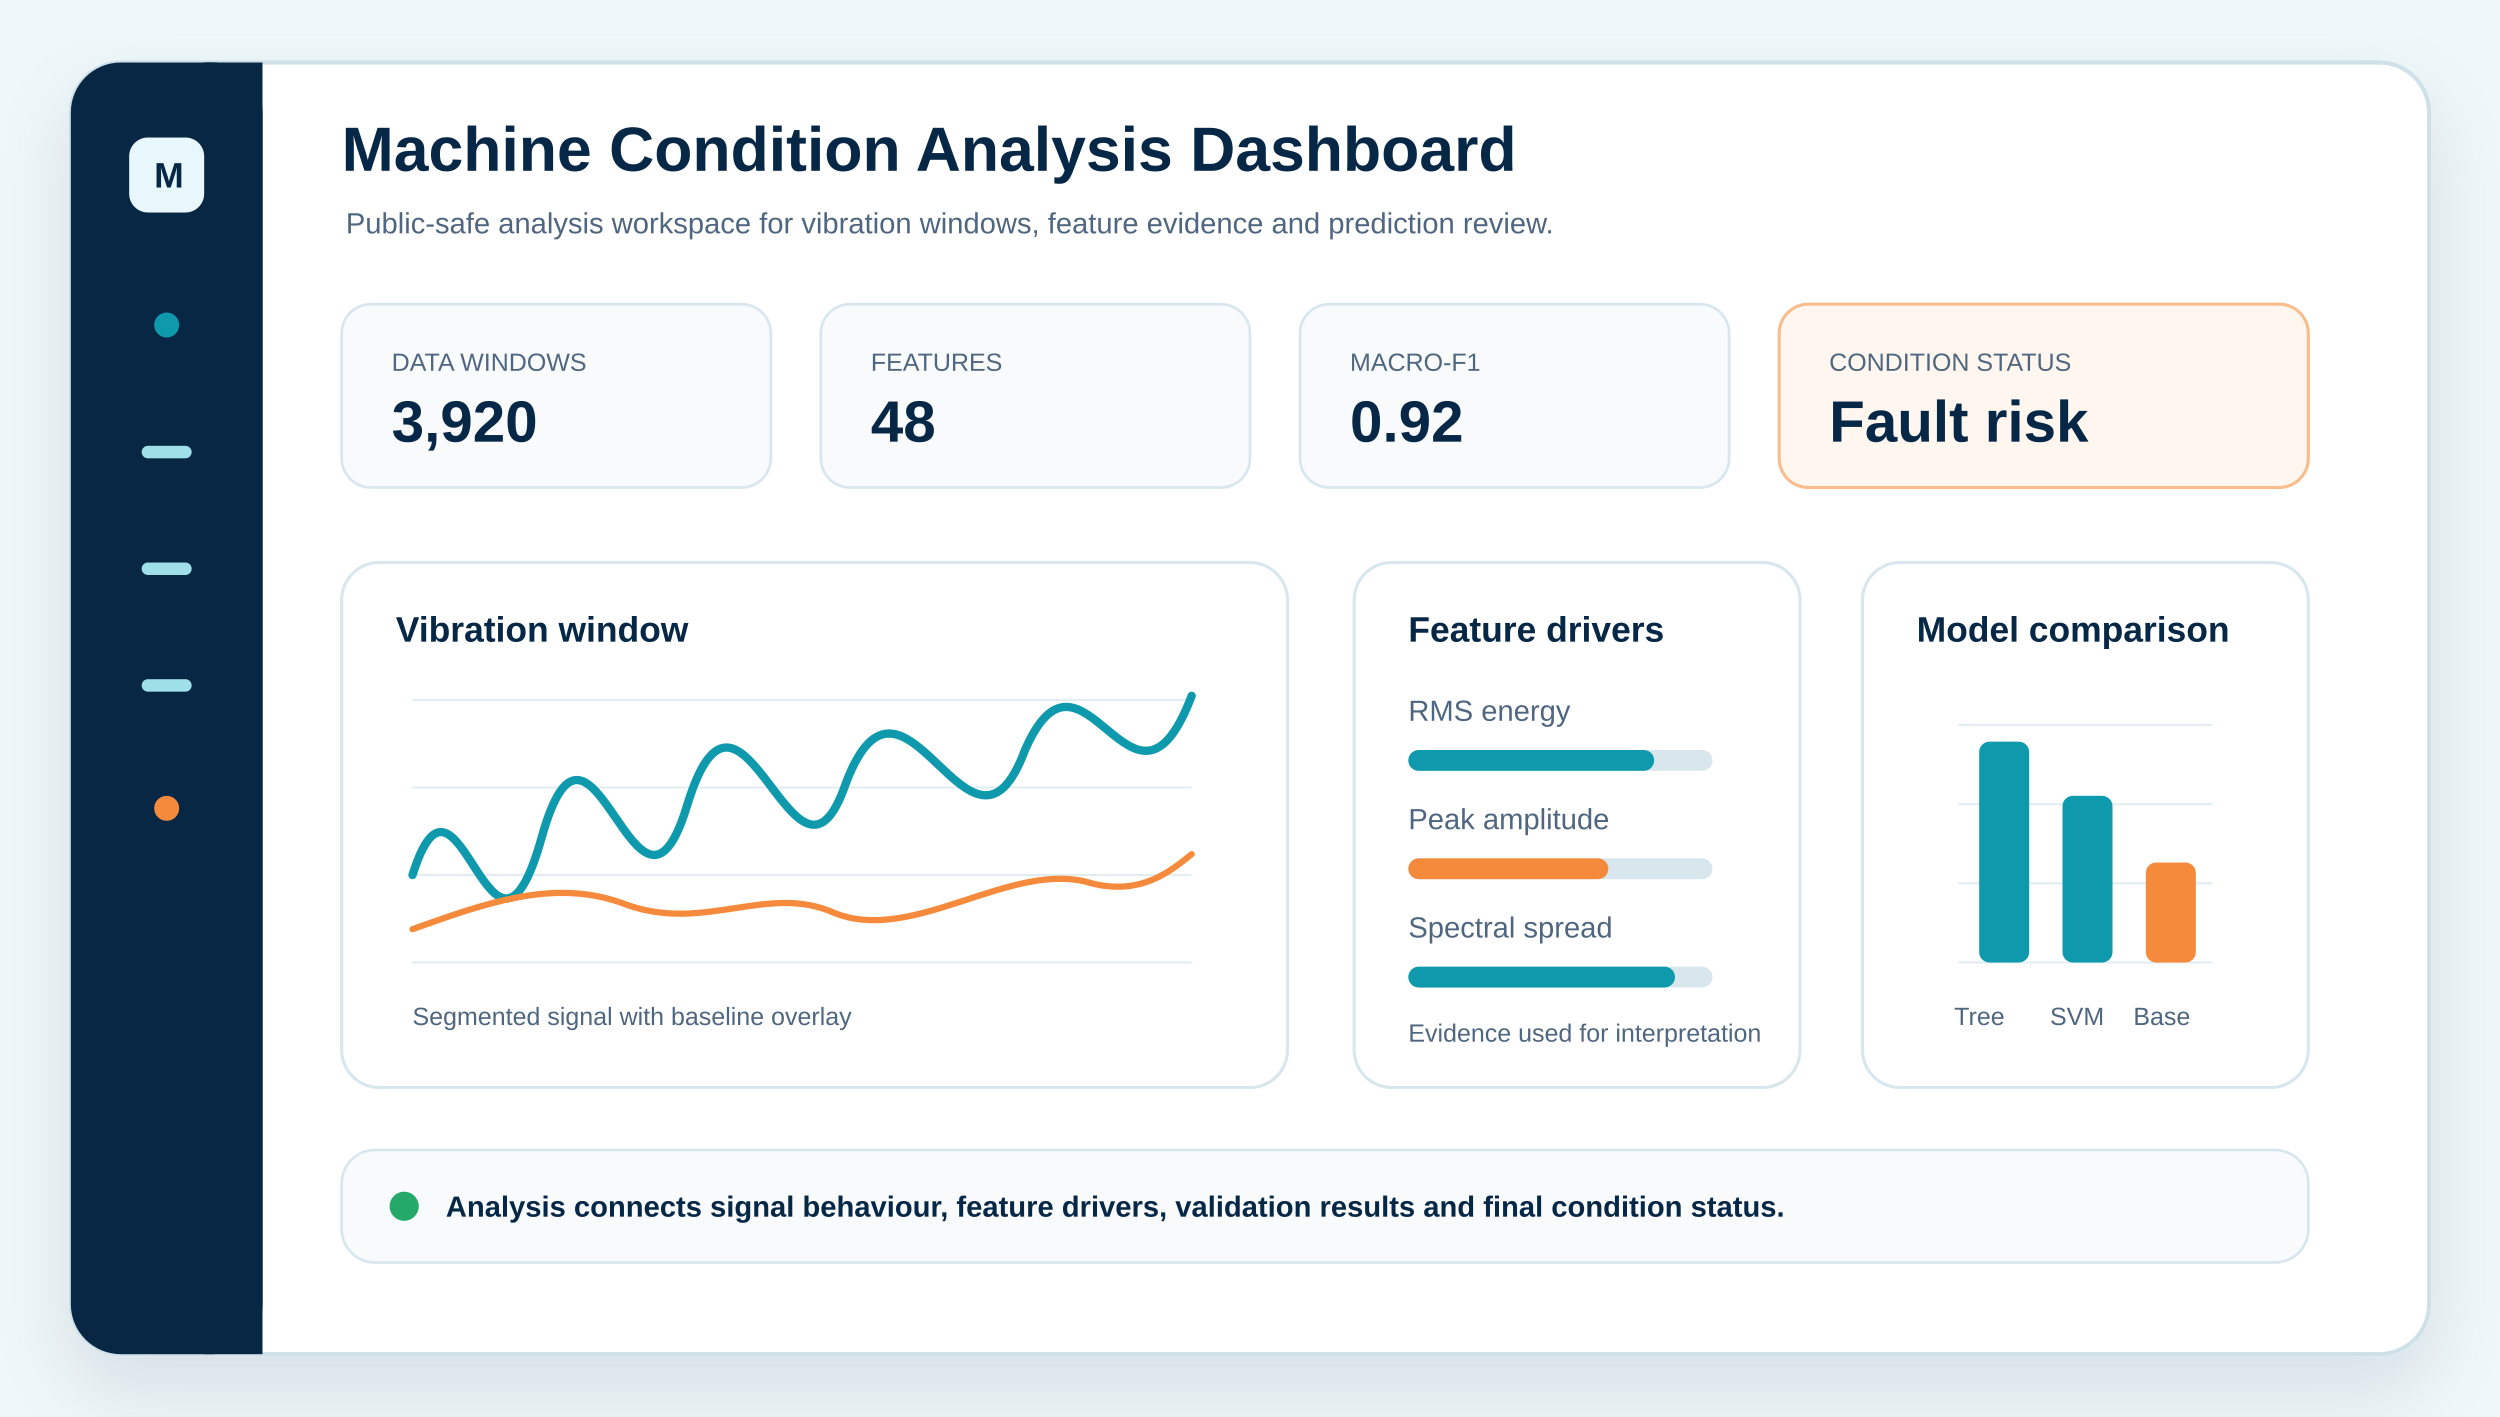
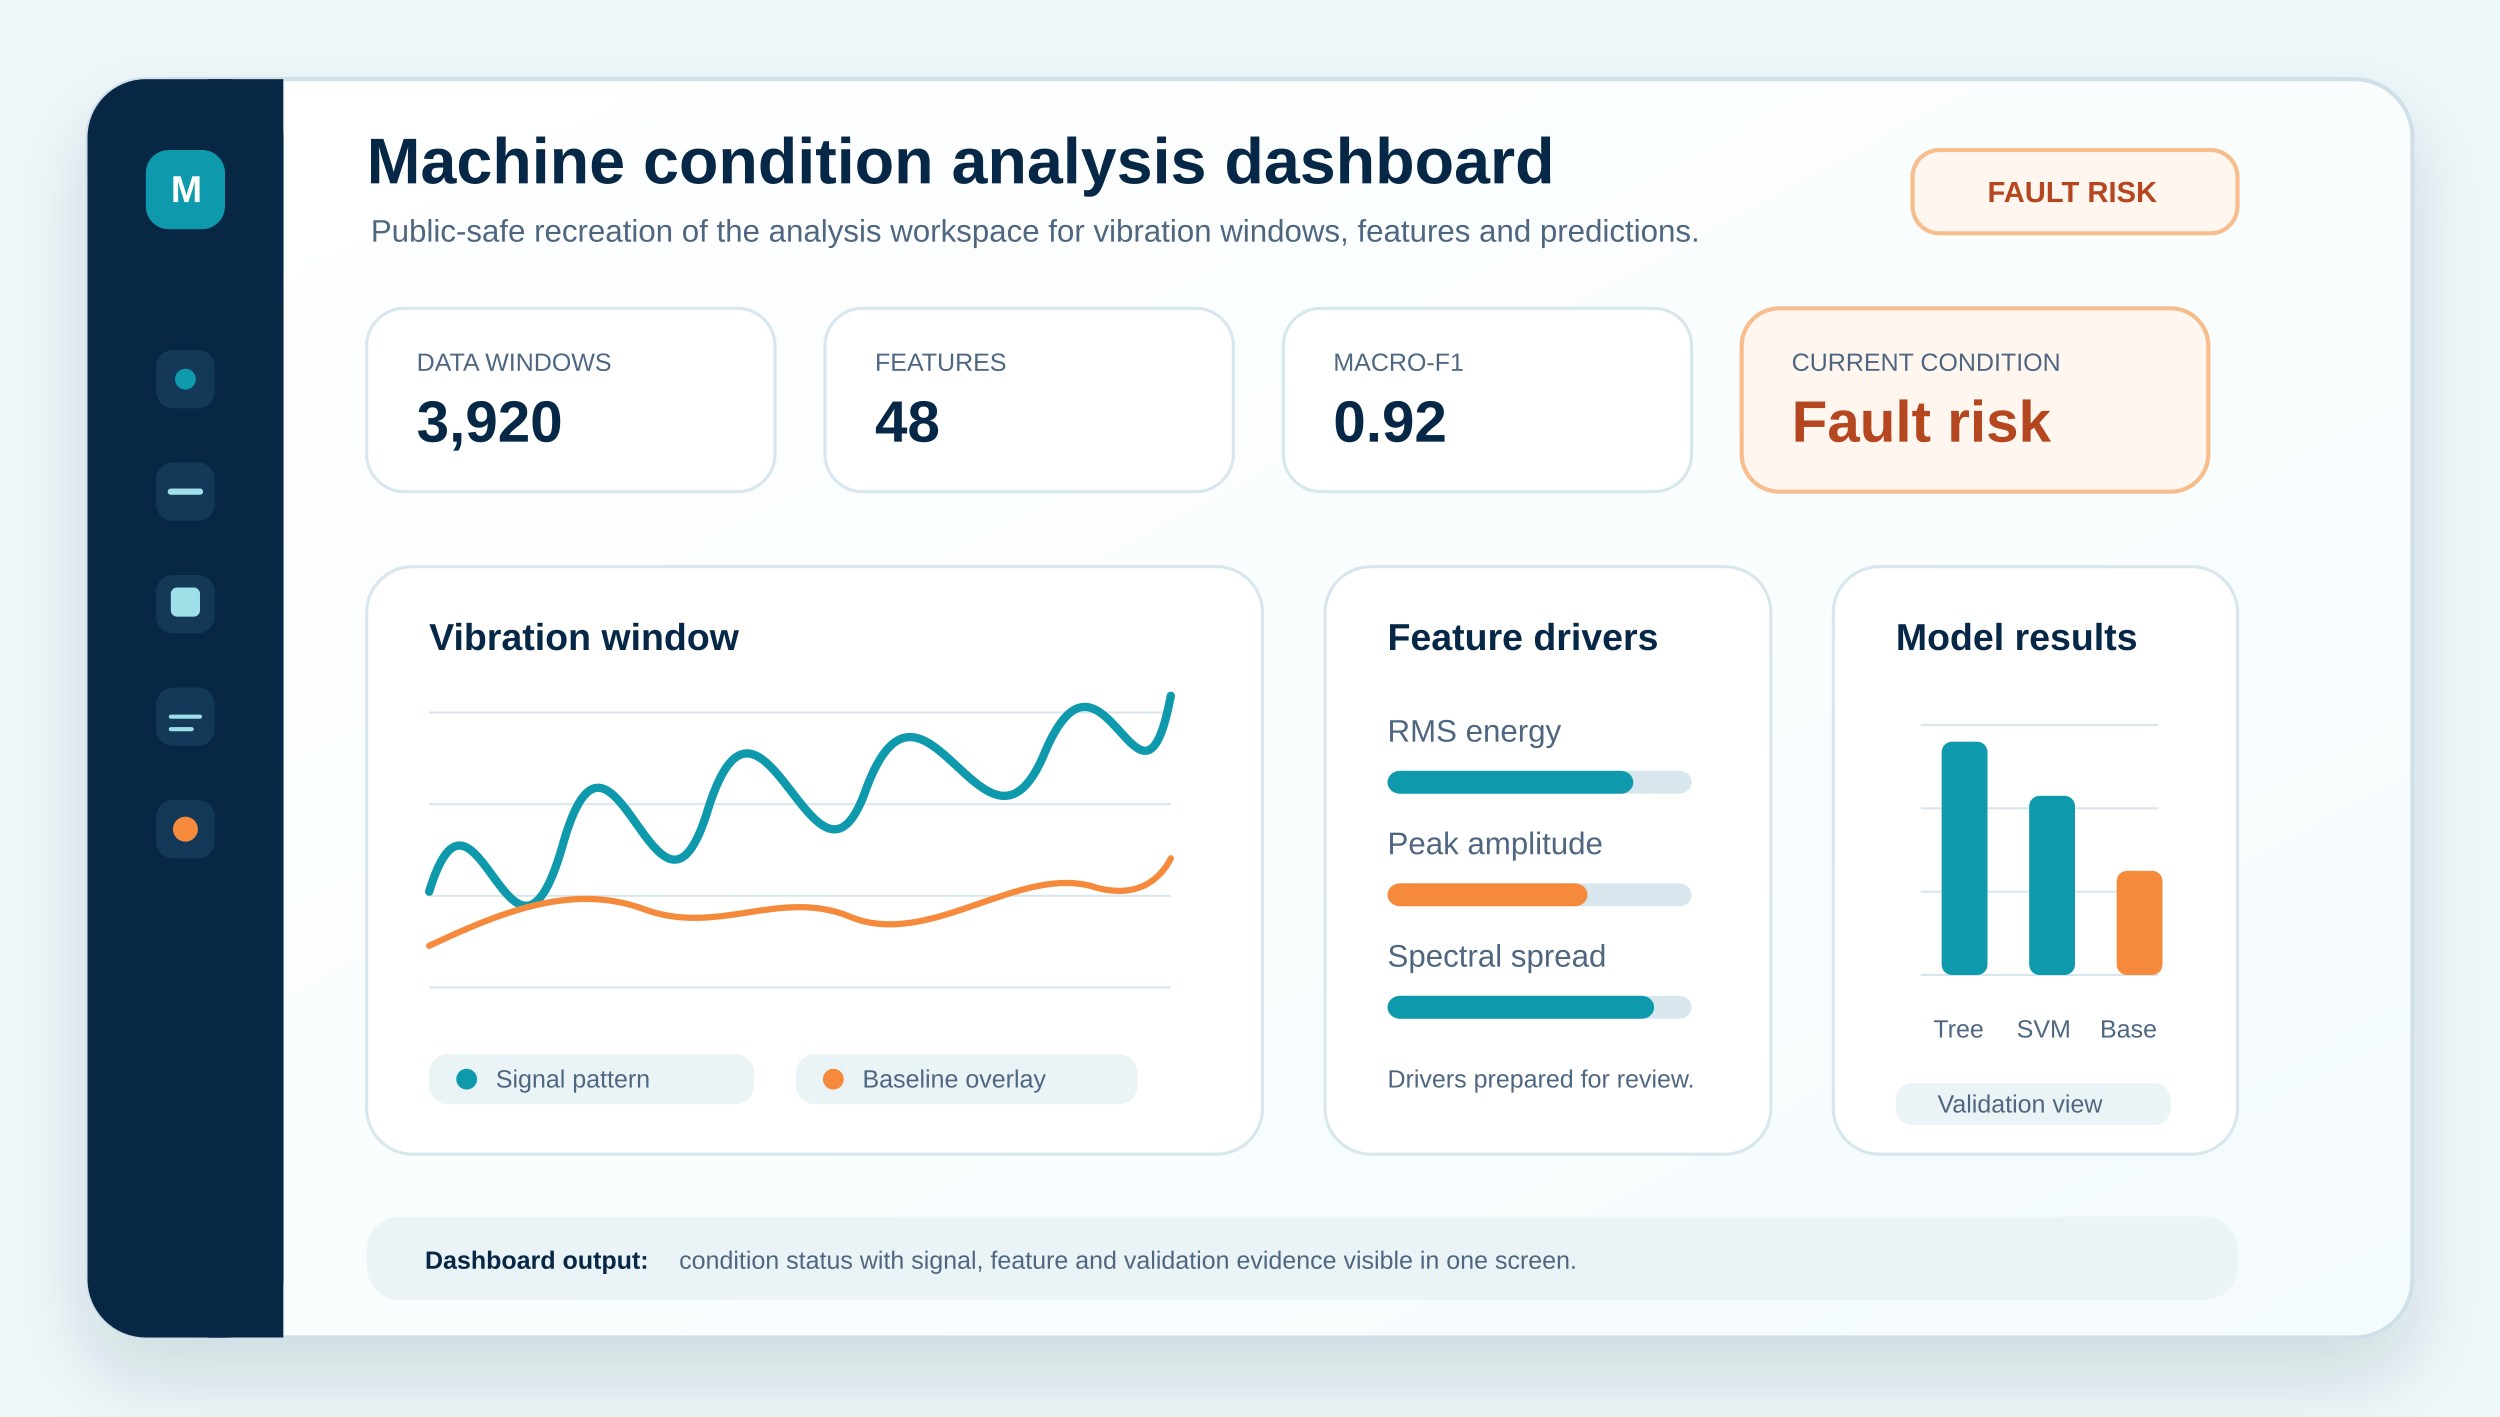
<svg xmlns="http://www.w3.org/2000/svg" width="1200" height="680" viewBox="0 0 1200 680" role="img" aria-labelledby="title desc">
  <defs>
    <filter id="shadow" x="-20%" y="-20%" width="140%" height="140%">
-       <feDropShadow dx="0" dy="16" stdDeviation="18" flood-color="#082744" flood-opacity="0.10" />
+       <feDropShadow dx="0" dy="18" stdDeviation="18" flood-color="#082744" flood-opacity="0.14" />
    </filter>
+     <linearGradient id="screen" x1="0" x2="1" y1="0" y2="1">
+       <stop offset="0" stop-color="#ffffff" />
+       <stop offset="1" stop-color="#f4fbfd" />
+     </linearGradient>
    <style>
-       .bg{fill:#eef7fa}.shell{fill:#fff;stroke:#cfe0e8;stroke-width:2}.side{fill:#082744}.card{fill:#fff;stroke:#d8e7ee;stroke-width:1.5}.soft{fill:#f8fafc;stroke:#d8e7ee;stroke-width:1.3}.ink{fill:#062746;font-family:Arial,Helvetica,sans-serif;font-weight:700}.muted{fill:#4f6680;font-family:Arial,Helvetica,sans-serif}.white{fill:#fff;font-family:Arial,Helvetica,sans-serif}.title{font-size:30px}.label{font-size:17px}.small{font-size:14px}.tiny{font-size:12px}.value{font-size:28px}.teal{fill:#0e9aac}.orange{fill:#f68a3c}.dark{fill:#082744}.grid{stroke:#e2edf2;stroke-width:1}.signal{fill:none;stroke:#0e9aac;stroke-width:4;stroke-linecap:round;stroke-linejoin:round}.baseline{fill:none;stroke:#f68a3c;stroke-width:3;stroke-linecap:round;stroke-linejoin:round}.bar{fill:#d8e7ee}.risk{fill:#fff7ef;stroke:#f7bd8d;stroke-width:1.5}.success{fill:#25a96a}
+       .bg{fill:#eef7fa}.shell{fill:url(#screen);stroke:#cfe0e8;stroke-width:2}.side{fill:#082744}.card{fill:#fff;stroke:#d8e7ee;stroke-width:1.5}.soft{fill:#eaf3f6}.status{fill:#fff7ef;stroke:#f7bd8d;stroke-width:2}.ink{fill:#062746;font-family:Arial,Helvetica,sans-serif;font-weight:700}.muted{fill:#4f6680;font-family:Arial,Helvetica,sans-serif}.white{fill:#fff;font-family:Arial,Helvetica,sans-serif}.title{font-size:31px}.label{font-size:18px}.small{font-size:15px}.tiny{font-size:12px}.metric{font-size:28px}.teal{fill:#0e9aac}.orange{fill:#f68a3c}.dark{fill:#082744}.danger{fill:#b54720}.grid{stroke:#d8e7ee;stroke-width:1}.signal{fill:none;stroke:#0e9aac;stroke-width:4;stroke-linecap:round;stroke-linejoin:round}.baseline{fill:none;stroke:#f68a3c;stroke-width:3;stroke-linecap:round;stroke-linejoin:round}.bar{fill:#d8e7ee}.rule{fill:#d8e7ee}
    </style>
  </defs>
  <rect class="bg" width="1200" height="680" />
-   <rect class="shell" x="34" y="30" width="1132" height="620" rx="24" filter="url(#shadow)" />
-   <rect class="side" x="34" y="30" width="92" height="620" rx="24" />
-   <rect class="dark" x="98" y="30" width="28" height="620" />
-   <rect x="62" y="66" width="36" height="36" rx="9" fill="#e8f7fb" />
-   <text class="ink" x="74" y="90" font-size="17">M</text>
-   <circle class="teal" cx="80" cy="156" r="6" />
-   <rect x="68" y="214" width="24" height="6" rx="3" fill="#9fdfe8" />
-   <rect x="68" y="270" width="24" height="6" rx="3" fill="#9fdfe8" />
-   <rect x="68" y="326" width="24" height="6" rx="3" fill="#9fdfe8" />
-   <circle class="orange" cx="80" cy="388" r="6" />
-   <text class="ink title" x="164" y="82">Machine Condition Analysis Dashboard</text>
-   <text class="muted small" x="166" y="112">Public-safe analysis workspace for vibration windows, feature evidence and prediction review.</text>
-   <rect class="soft" x="164" y="146" width="206" height="88" rx="14" />
-   <text class="muted tiny" x="188" y="178">DATA WINDOWS</text>
-   <text class="ink value" x="188" y="212">3,920</text>
-   <rect class="soft" x="394" y="146" width="206" height="88" rx="14" />
-   <text class="muted tiny" x="418" y="178">FEATURES</text>
-   <text class="ink value" x="418" y="212">48</text>
-   <rect class="soft" x="624" y="146" width="206" height="88" rx="14" />
-   <text class="muted tiny" x="648" y="178">MACRO-F1</text>
-   <text class="ink value" x="648" y="212">0.92</text>
-   <rect class="risk" x="854" y="146" width="254" height="88" rx="14" />
-   <text class="muted tiny" x="878" y="178">CONDITION STATUS</text>
-   <text class="ink value" x="878" y="212">Fault risk</text>
-   <rect class="card" x="164" y="270" width="454" height="252" rx="18" />
-   <text class="ink label" x="190" y="308">Vibration window</text>
+   <rect class="shell" x="42" y="38" width="1116" height="604" rx="28" filter="url(#shadow)" />
+   <rect class="side" x="42" y="38" width="94" height="604" rx="28" />
+   <rect class="side" x="100" y="38" width="36" height="604" />
+   <rect class="teal" x="70" y="72" width="38" height="38" rx="11" />
+   <text class="white" font-size="18" font-weight="700" x="82" y="97">M</text>
+   <g opacity="0.92">
+     <rect x="75" y="168" width="28" height="28" rx="8" fill="#143a5a" />
+     <rect x="75" y="222" width="28" height="28" rx="8" fill="#143a5a" />
+     <rect x="75" y="276" width="28" height="28" rx="8" fill="#143a5a" />
+     <rect x="75" y="330" width="28" height="28" rx="8" fill="#143a5a" />
+     <rect x="75" y="384" width="28" height="28" rx="8" fill="#143a5a" />
+   </g>
+   <circle class="teal" cx="89" cy="182" r="5" />
+   <path d="M82 236H96" stroke="#9fdfe8" stroke-width="3" stroke-linecap="round" />
+   <rect fill="#9fdfe8" x="82" y="282" width="14" height="14" rx="3" />
+   <path d="M82 344H96M82 350H92" stroke="#9fdfe8" stroke-width="2" stroke-linecap="round" />
+   <circle class="orange" cx="89" cy="398" r="6" />
+   <text class="ink title" x="176" y="88">Machine condition analysis dashboard</text>
+   <text class="muted small" x="178" y="116">Public-safe recreation of the analysis workspace for vibration windows, features and predictions.</text>
+   <rect class="status" x="918" y="72" width="156" height="40" rx="13" />
+   <text class="danger" font-family="Arial,Helvetica,sans-serif" font-size="14" font-weight="700" x="954" y="97">FAULT RISK</text>
+   <g transform="translate(176 148)">
+     <rect class="card" width="196" height="88" rx="18" />
+     <text class="muted tiny" x="24" y="30">DATA WINDOWS</text>
+     <text class="ink metric" x="24" y="64">3,920</text>
+     <rect class="card" x="220" width="196" height="88" rx="18" />
+     <text class="muted tiny" x="244" y="30">FEATURES</text>
+     <text class="ink metric" x="244" y="64">48</text>
+     <rect class="card" x="440" width="196" height="88" rx="18" />
+     <text class="muted tiny" x="464" y="30">MACRO-F1</text>
+     <text class="ink metric" x="464" y="64">0.92</text>
+     <rect class="status" x="660" width="224" height="88" rx="18" />
+     <text class="muted tiny" x="684" y="30">CURRENT CONDITION</text>
+     <text class="danger" font-family="Arial,Helvetica,sans-serif" font-size="28" font-weight="700" x="684" y="64">Fault risk</text>
+   </g>
+   <rect class="card" x="176" y="272" width="430" height="282" rx="22" />
+   <text class="ink label" x="206" y="312">Vibration window</text>
  <g class="grid">
-     <path d="M198 462H572" />
-     <path d="M198 420H572" />
-     <path d="M198 378H572" />
-     <path d="M198 336H572" />
+     <path d="M206 474H562" />
+     <path d="M206 430H562" />
+     <path d="M206 386H562" />
+     <path d="M206 342H562" />
  </g>
-   <path class="signal" d="M198 420C220 350 236 488 260 402C284 316 306 466 330 386C356 302 382 446 406 376C434 302 466 430 492 360C520 296 544 408 572 334" />
-   <path class="baseline" d="M198 446C232 434 266 421 300 434C338 448 368 424 400 438C438 454 486 412 524 424C548 430 562 418 572 410" />
-   <text class="muted tiny" x="198" y="492">Segmented signal with baseline overlay</text>
-   <rect class="card" x="650" y="270" width="214" height="252" rx="18" />
-   <text class="ink label" x="676" y="308">Feature drivers</text>
-   <text class="muted small" x="676" y="346">RMS energy</text>
-   <rect class="bar" x="676" y="360" width="146" height="10" rx="5" />
-   <rect class="teal" x="676" y="360" width="118" height="10" rx="5" />
-   <text class="muted small" x="676" y="398">Peak amplitude</text>
-   <rect class="bar" x="676" y="412" width="146" height="10" rx="5" />
-   <rect class="orange" x="676" y="412" width="96" height="10" rx="5" />
-   <text class="muted small" x="676" y="450">Spectral spread</text>
-   <rect class="bar" x="676" y="464" width="146" height="10" rx="5" />
-   <rect class="teal" x="676" y="464" width="128" height="10" rx="5" />
-   <text class="muted tiny" x="676" y="500">Evidence used for interpretation</text>
-   <rect class="card" x="894" y="270" width="214" height="252" rx="18" />
-   <text class="ink label" x="920" y="308">Model comparison</text>
+   <path class="signal" d="M206 428C228 356 246 490 270 406C294 320 316 468 340 388C366 306 392 448 416 378C444 304 474 430 502 360C530 296 548 408 562 334" />
+   <path class="baseline" d="M206 454C240 438 274 424 308 436C344 450 374 426 408 440C446 456 490 414 526 426C548 432 558 420 562 412" />
+   <rect class="soft" x="206" y="506" width="156" height="24" rx="9" />
+   <circle class="teal" cx="224" cy="518" r="5" />
+   <text class="muted tiny" x="238" y="522">Signal pattern</text>
+   <rect class="soft" x="382" y="506" width="164" height="24" rx="9" />
+   <circle class="orange" cx="400" cy="518" r="5" />
+   <text class="muted tiny" x="414" y="522">Baseline overlay</text>
+   <rect class="card" x="636" y="272" width="214" height="282" rx="22" />
+   <text class="ink label" x="666" y="312">Feature drivers</text>
+   <text class="muted small" x="666" y="356">RMS energy</text>
+   <rect class="bar" x="666" y="370" width="146" height="11" rx="6" />
+   <rect class="teal" x="666" y="370" width="118" height="11" rx="6" />
+   <text class="muted small" x="666" y="410">Peak amplitude</text>
+   <rect class="bar" x="666" y="424" width="146" height="11" rx="6" />
+   <rect class="orange" x="666" y="424" width="96" height="11" rx="6" />
+   <text class="muted small" x="666" y="464">Spectral spread</text>
+   <rect class="bar" x="666" y="478" width="146" height="11" rx="6" />
+   <rect class="teal" x="666" y="478" width="128" height="11" rx="6" />
+   <text class="muted tiny" x="666" y="522">Drivers prepared for review.</text>
+   <rect class="card" x="880" y="272" width="194" height="282" rx="22" />
+   <text class="ink label" x="910" y="312">Model results</text>
  <g class="grid">
-     <path d="M940 462H1062" />
-     <path d="M940 424H1062" />
-     <path d="M940 386H1062" />
-     <path d="M940 348H1062" />
+     <path d="M922 468H1036" />
+     <path d="M922 428H1036" />
+     <path d="M922 388H1036" />
+     <path d="M922 348H1036" />
  </g>
-   <rect class="teal" x="950" y="356" width="24" height="106" rx="5" />
-   <rect class="teal" x="990" y="382" width="24" height="80" rx="5" />
-   <rect class="orange" x="1030" y="414" width="24" height="48" rx="5" />
-   <text class="muted tiny" x="938" y="492">Tree</text>
-   <text class="muted tiny" x="984" y="492">SVM</text>
-   <text class="muted tiny" x="1024" y="492">Base</text>
-   <rect class="soft" x="164" y="552" width="944" height="54" rx="16" />
-   <circle class="success" cx="194" cy="579" r="7" />
-   <text class="ink small" x="214" y="584">Analysis connects signal behaviour, feature drivers, validation results and final condition status.</text>
+   <rect class="teal" x="932" y="356" width="22" height="112" rx="5" />
+   <rect class="teal" x="974" y="382" width="22" height="86" rx="5" />
+   <rect class="orange" x="1016" y="418" width="22" height="50" rx="5" />
+   <text class="muted tiny" x="928" y="498">Tree</text>
+   <text class="muted tiny" x="968" y="498">SVM</text>
+   <text class="muted tiny" x="1008" y="498">Base</text>
+   <rect class="soft" x="910" y="520" width="132" height="20" rx="8" />
+   <text class="muted tiny" x="930" y="534">Validation view</text>
+   <rect class="soft" x="176" y="584" width="898" height="40" rx="16" />
+   <text class="ink tiny" x="204" y="609">Dashboard output:</text>
+   <text class="muted tiny" x="326" y="609">condition status with signal, feature and validation evidence visible in one screen.</text>
</svg>
